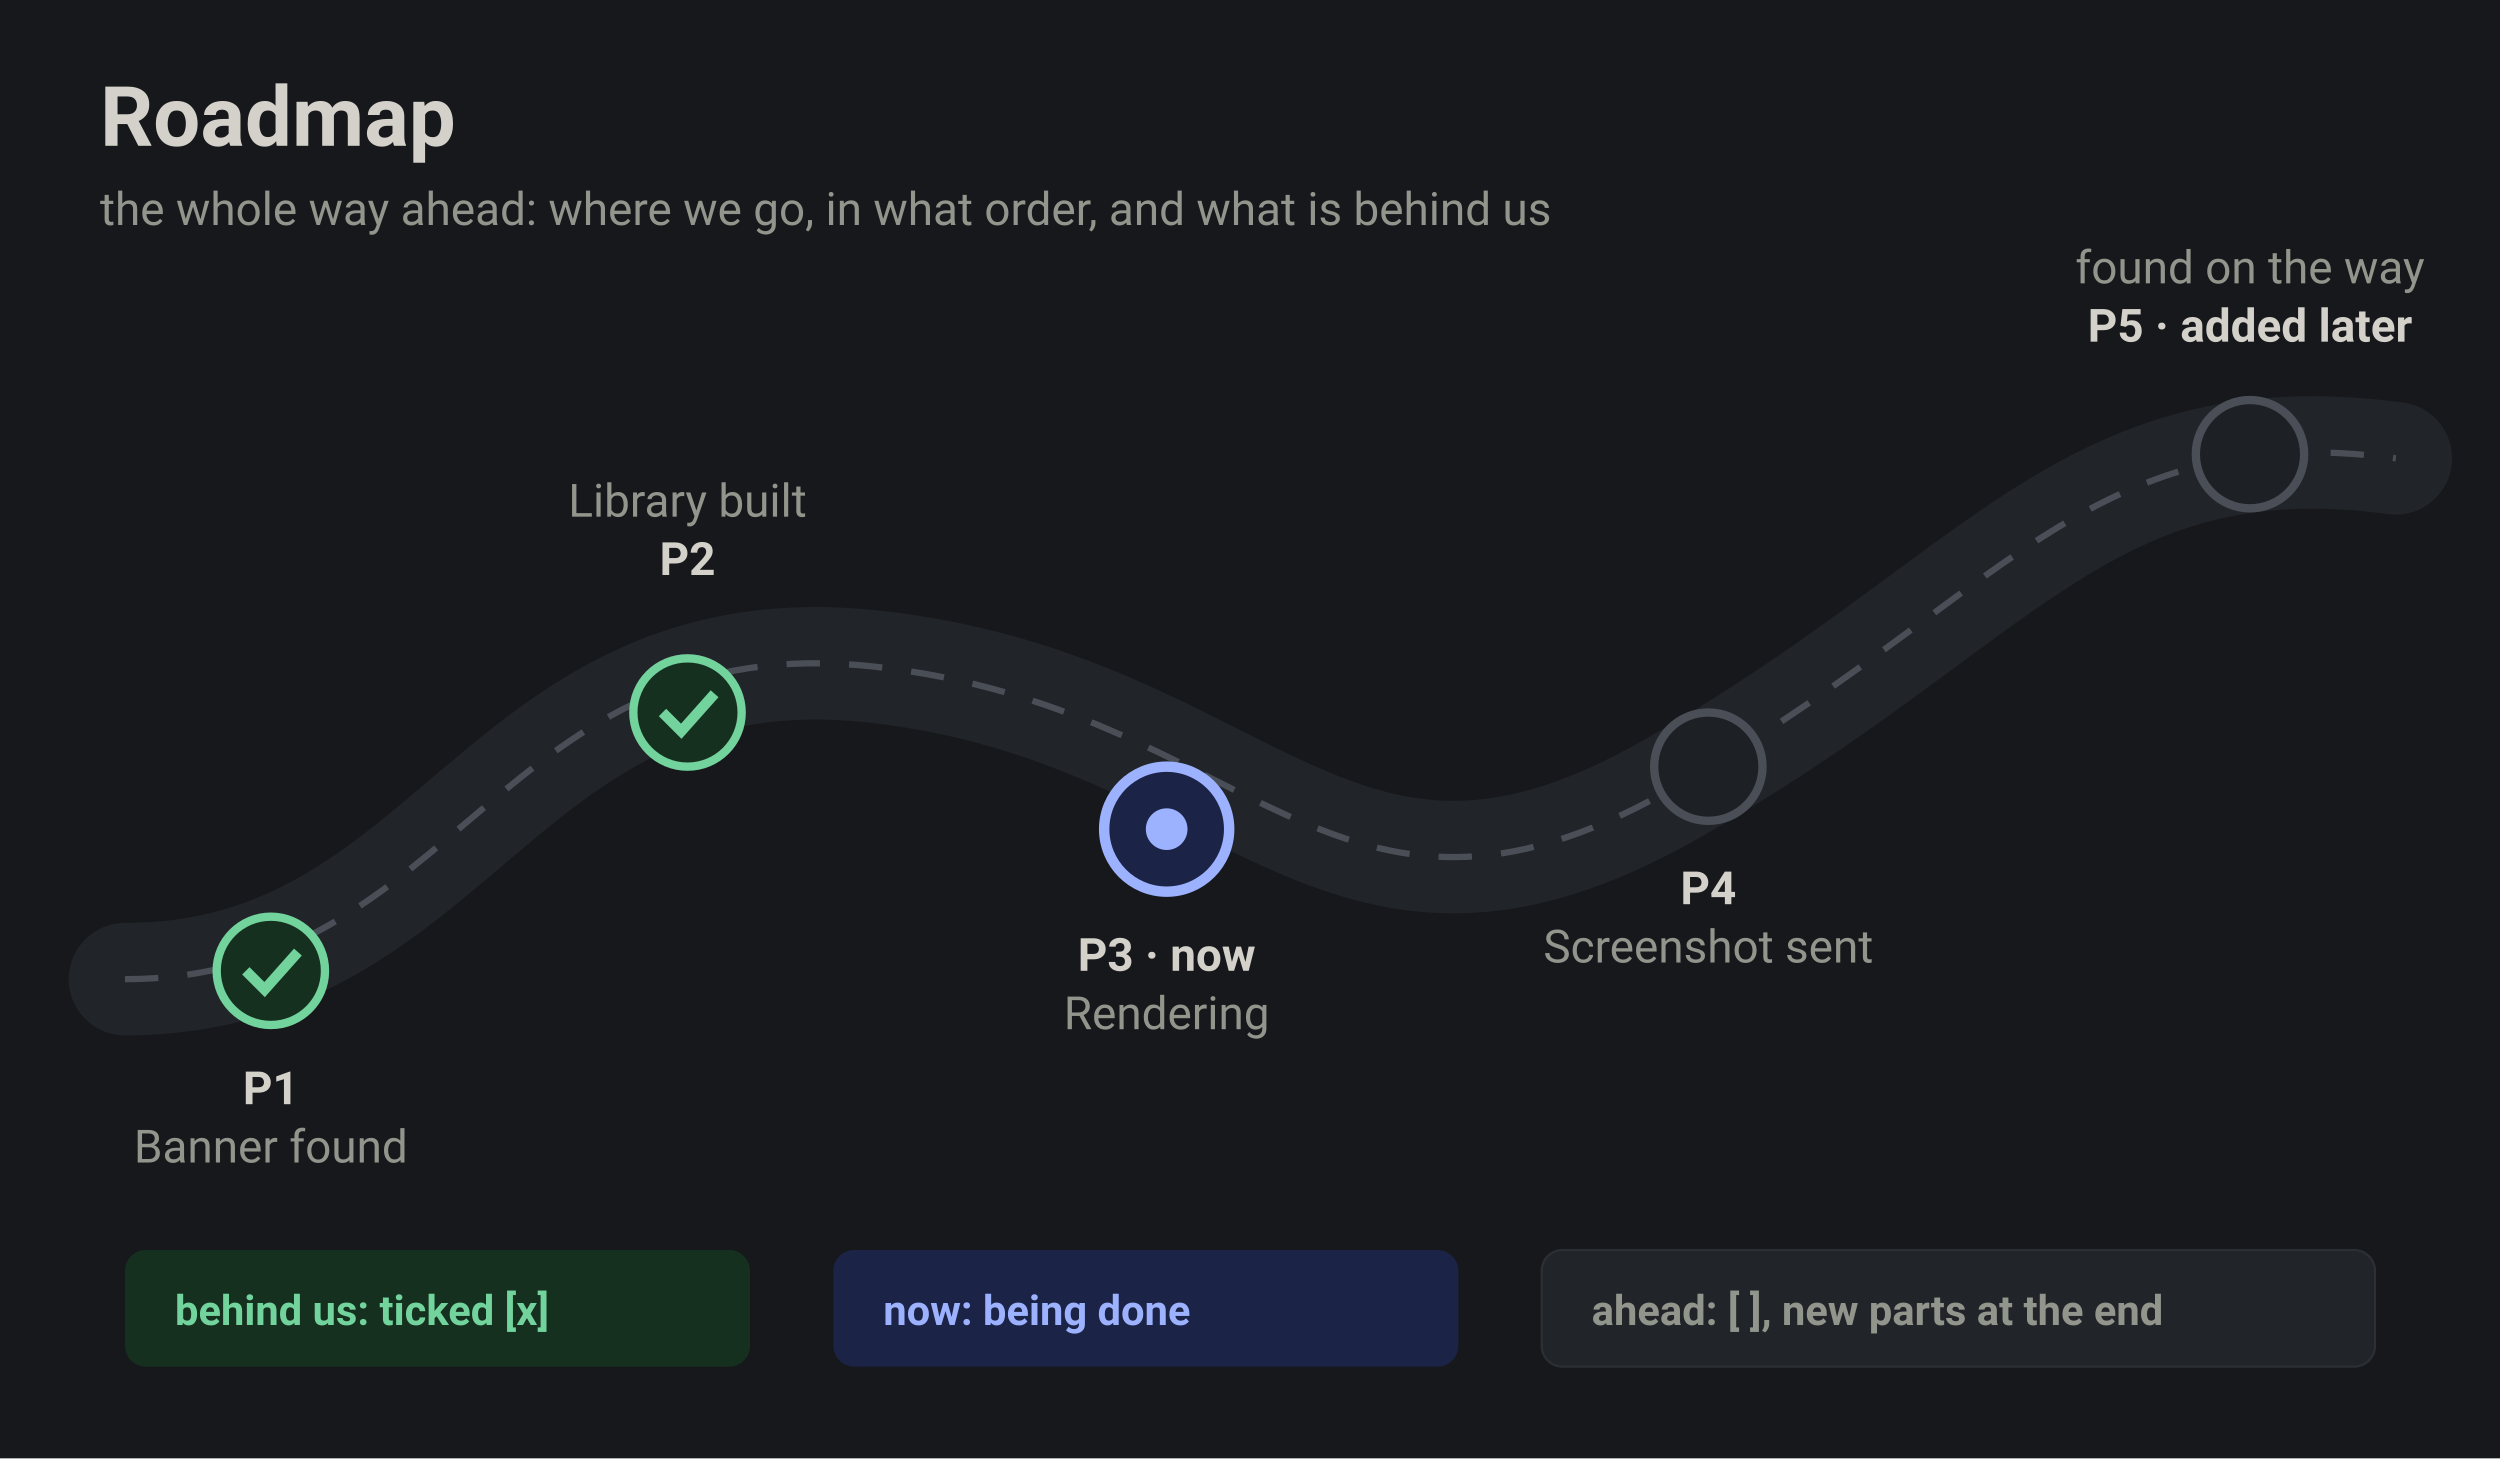
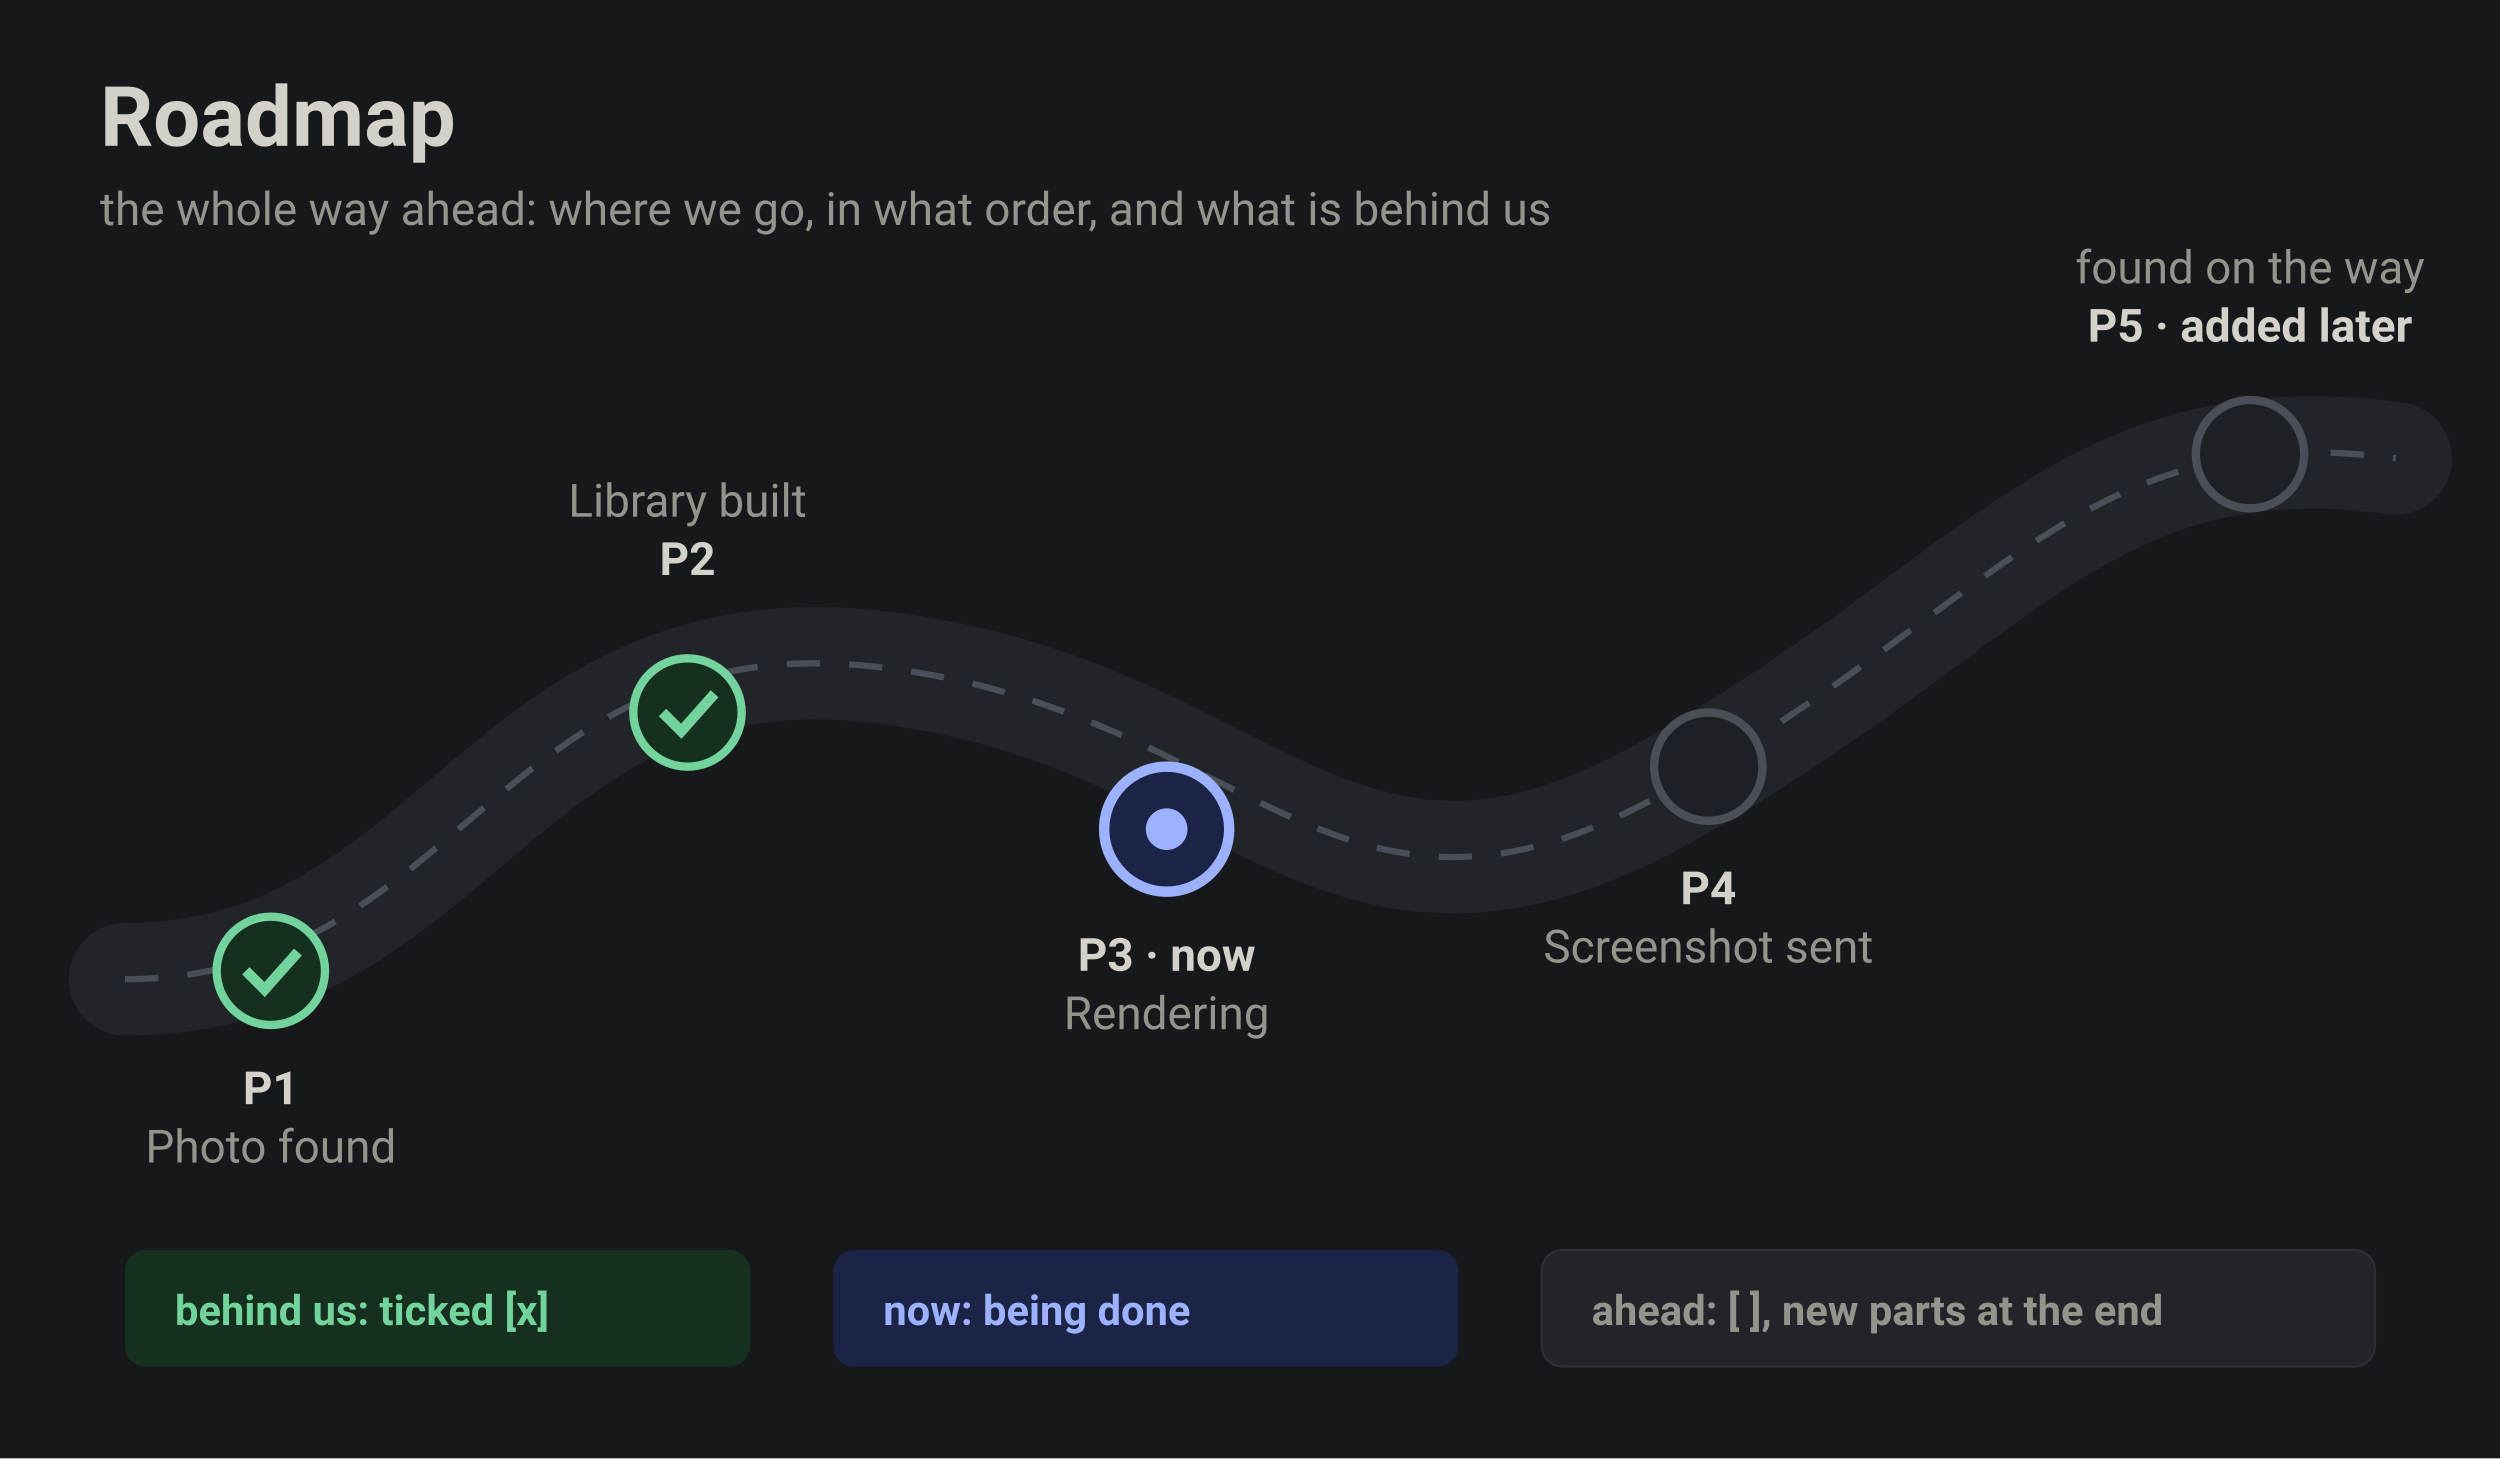
<svg xmlns="http://www.w3.org/2000/svg" viewBox="0 0 1200 700" font-family="system-ui, -apple-system, 'Segoe UI', Roboto, sans-serif">
  <rect width="1200" height="700" fill="#16181b" />
  <text x="48" y="70" fill="#d3d1c9" font-size="40" font-weight="700">Roadmap</text>
  <text x="48" y="108" fill="#92958c" font-size="22">the whole way ahead: where we go, in what order, and what is behind us</text>
  <path d="M60 470 C 220 470, 240 300, 420 320 S 640 470, 800 380 S 1000 200, 1150 220" fill="none" stroke="#212428" stroke-width="54" stroke-linecap="round" />
  <path d="M60 470 C 220 470, 240 300, 420 320 S 640 470, 800 380 S 1000 200, 1150 220" fill="none" stroke="#4a4f57" stroke-width="3" stroke-dasharray="16 14" />
  <g font-size="22" text-anchor="middle">
    <circle cx="130" cy="466" r="26" fill="#16301f" stroke="#72d39c" stroke-width="4" />
    <path d="M118 466 l9 9 16 -18" fill="none" stroke="#72d39c" stroke-width="5" />
    <text x="130" y="530" fill="#d3d1c9" font-weight="700">P1</text>
-     <text x="130" y="558" fill="#92958c">Banner found</text>
+     <text x="130" y="558" fill="#92958c">Photo found</text>
    <circle cx="330" cy="342" r="26" fill="#16301f" stroke="#72d39c" stroke-width="4" />
    <path d="M318 342 l9 9 16 -18" fill="none" stroke="#72d39c" stroke-width="5" />
    <text x="330" y="276" fill="#d3d1c9" font-weight="700">P2</text>
    <text x="330" y="248" fill="#92958c">Library built</text>
    <circle cx="560" cy="398" r="30" fill="#1b2346" stroke="#9db2ff" stroke-width="5" />
    <circle cx="560" cy="398" r="10" fill="#9db2ff" />
    <text x="560" y="466" fill="#d3d1c9" font-weight="700">P3 · now</text>
    <text x="560" y="494" fill="#92958c">Rendering</text>
    <circle cx="820" cy="368" r="26" fill="#1d2024" stroke="#4a4f57" stroke-width="4" />
    <text x="820" y="434" fill="#d3d1c9" font-weight="700">P4</text>
    <text x="820" y="462" fill="#92958c">Screenshot sent</text>
    <circle cx="1080" cy="218" r="26" fill="#1d2024" stroke="#4a4f57" stroke-width="4" />
    <text x="1080" y="164" fill="#d3d1c9" font-weight="700">P5 · added later</text>
    <text x="1080" y="136" fill="#92958c">found on the way</text>
  </g>
  <g font-size="20" font-weight="700">
    <rect x="60" y="600" width="300" height="56" rx="10" fill="#16301f" />
    <text x="84" y="636" fill="#72d39c">behind us: ticked [x]</text>
    <rect x="400" y="600" width="300" height="56" rx="10" fill="#1b2346" />
    <text x="424" y="636" fill="#9db2ff">now: being done</text>
    <rect x="740" y="600" width="400" height="56" rx="10" fill="#212428" stroke="#2c3035" />
    <text x="764" y="636" fill="#92958c">ahead: [ ], new parts at the end</text>
  </g>
</svg>
